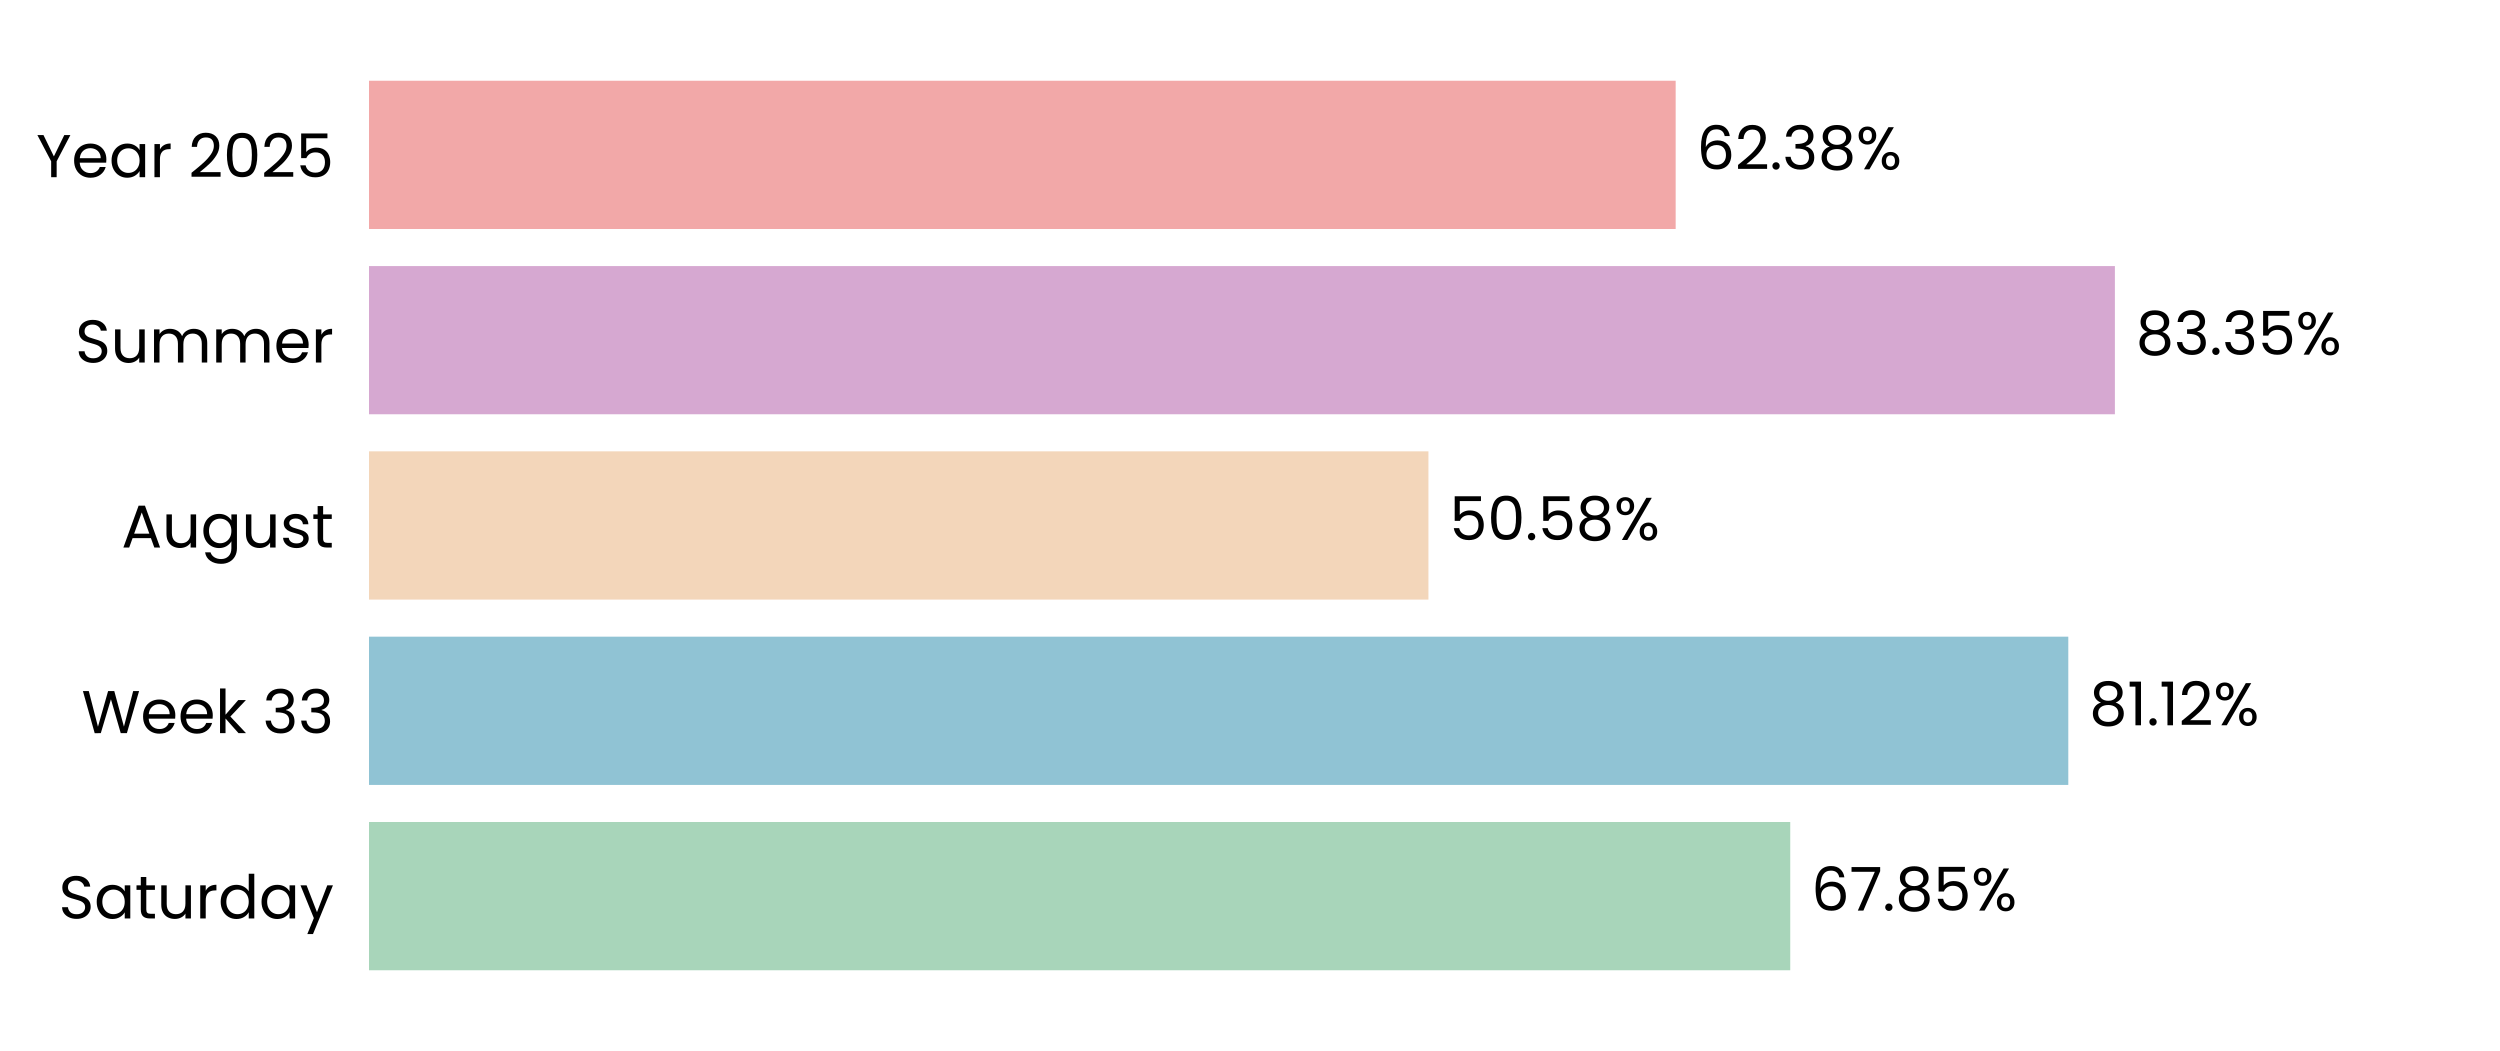
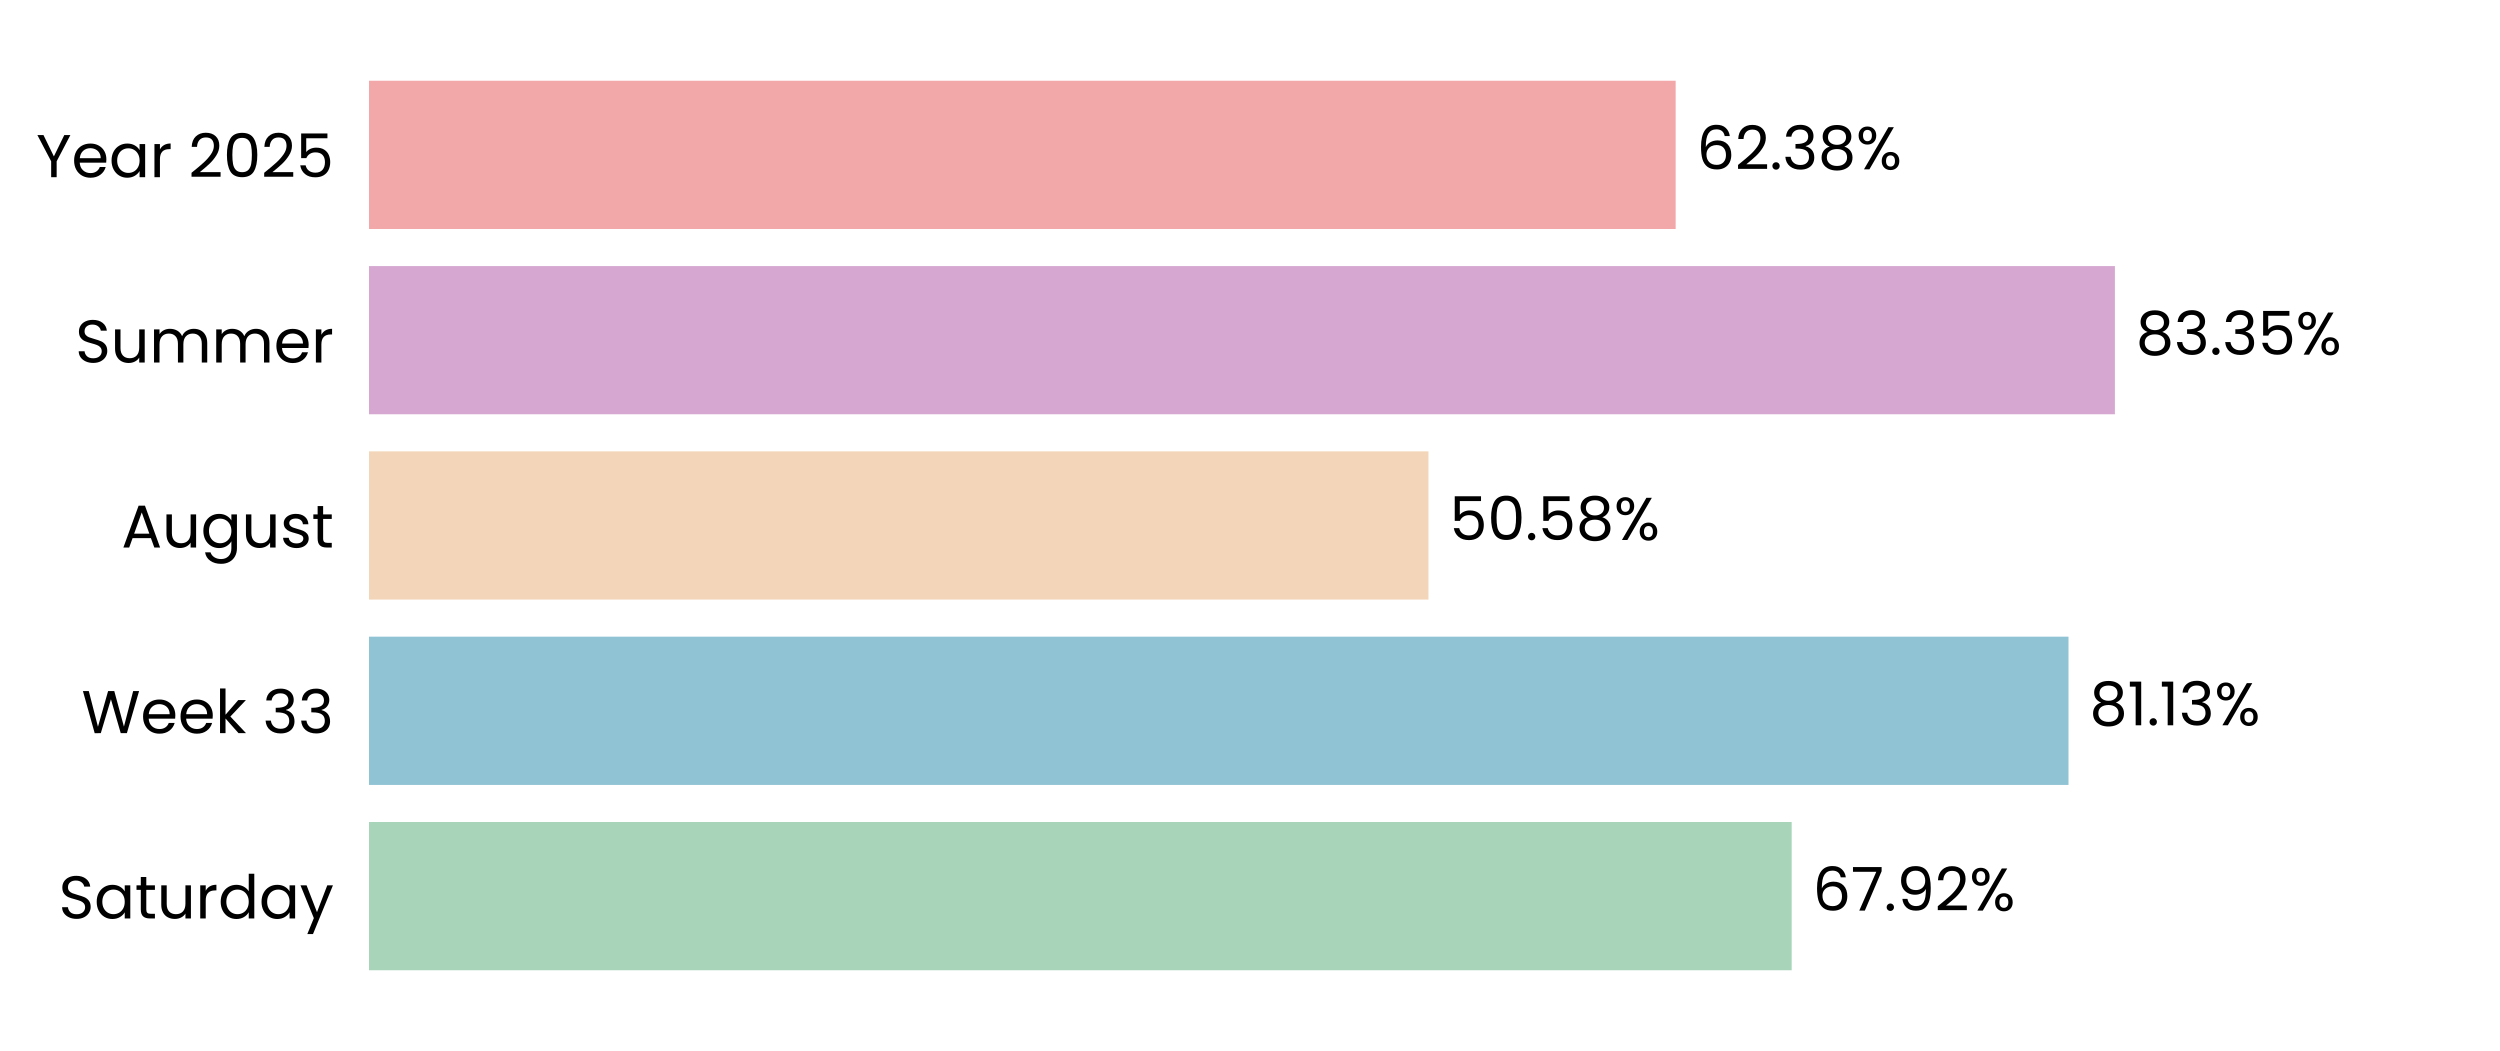
<svg xmlns="http://www.w3.org/2000/svg" xmlns:xlink="http://www.w3.org/1999/xlink" width="496.691pt" height="208.8pt" viewBox="0 0 496.691 208.8" version="1.1">
  <defs>
    <style type="text/css">*{stroke-linejoin: round; stroke-linecap: butt}</style>
  </defs>
  <g id="figure_1">
    <g id="patch_1">
      <path d="M 0 208.8  L 496.691 208.8  L 496.691 0  L 0 0  L 0 208.8  z " style="fill: none" />
    </g>
    <g id="axes_1">
      <g id="patch_2">
        <path d="M 73.311 201.6  L 489.491 201.6  L 489.491 7.2  L 73.311 7.2  L 73.311 201.6  z " style="fill: none" />
      </g>
      <g id="patch_3">
-         <path d="M 73.311 192.764  L 355.678 192.764  L 355.678 163.309  L 73.311 163.309  z " clip-path="url(#p7fd13e49d2)" style="fill: #a8d5ba" />
+         <path d="M 73.311 192.764  L 355.967 192.764  L 355.967 163.309  L 73.311 163.309  z " clip-path="url(#p8862323a0c)" style="fill: #a8d5ba" />
      </g>
      <g id="patch_4">
-         <path d="M 73.311 155.945  L 410.921 155.945  L 410.921 126.491  L 73.311 126.491  z " clip-path="url(#p7fd13e49d2)" style="fill: #90c3d4" />
+         <path d="M 73.311 155.945  L 410.962 155.945  L 410.962 126.491  L 73.311 126.491  z " clip-path="url(#p8862323a0c)" style="fill: #90c3d4" />
      </g>
      <g id="patch_5">
-         <path d="M 73.311 119.127  L 283.797 119.127  L 283.797 89.673  L 73.311 89.673  z " clip-path="url(#p7fd13e49d2)" style="fill: #f3d6ba" />
+         <path d="M 73.311 119.127  L 283.807 119.127  L 283.807 89.673  L 73.311 89.673  z " clip-path="url(#p8862323a0c)" style="fill: #f3d6ba" />
      </g>
      <g id="patch_6">
-         <path d="M 73.311 82.309  L 420.181 82.309  L 420.181 52.855  L 73.311 52.855  z " clip-path="url(#p7fd13e49d2)" style="fill: #d6a8d1" />
+         <path d="M 73.311 82.309  L 420.184 82.309  L 420.184 52.855  L 73.311 52.855  z " clip-path="url(#p8862323a0c)" style="fill: #d6a8d1" />
      </g>
      <g id="patch_7">
-         <path d="M 73.311 45.491  L 332.915 45.491  L 332.915 16.036  L 73.311 16.036  z " clip-path="url(#p7fd13e49d2)" style="fill: #f2a8a8" />
+         <path d="M 73.311 45.491  L 332.915 45.491  L 332.915 16.036  L 73.311 16.036  z " clip-path="url(#p8862323a0c)" style="fill: #f2a8a8" />
      </g>
      <g id="matplotlib.axis_1">
        <g id="ytick_1">
          <g id="text_1">
            <g transform="translate(11.65312 182.4764) scale(0.12 -0.12)">
              <defs>
                <path id="Poppins-Regular-53" d="M 1907 -45  Q 1466 -45 1117 112  Q 768 269 569 547  Q 371 826 365 1190  L 986 1190  Q 1018 877 1245 662  Q 1472 448 1907 448  Q 2323 448 2563 656  Q 2803 864 2803 1190  Q 2803 1446 2662 1606  Q 2522 1766 2310 1849  Q 2099 1933 1741 2029  Q 1299 2144 1033 2259  Q 768 2374 579 2620  Q 390 2867 390 3283  Q 390 3648 576 3929  Q 762 4211 1098 4364  Q 1434 4518 1869 4518  Q 2496 4518 2896 4204  Q 3296 3891 3347 3373  L 2707 3373  Q 2675 3629 2438 3824  Q 2202 4019 1811 4019  Q 1446 4019 1216 3830  Q 986 3642 986 3302  Q 986 3059 1123 2905  Q 1261 2752 1462 2672  Q 1664 2592 2029 2490  Q 2470 2368 2739 2249  Q 3008 2131 3200 1884  Q 3392 1638 3392 1216  Q 3392 890 3219 602  Q 3046 314 2707 134  Q 2368 -45 1907 -45  z " transform="scale(0.015625)" />
                <path id="Poppins-Regular-61" d="M 275 1766  Q 275 2304 492 2710  Q 710 3117 1091 3341  Q 1472 3565 1939 3565  Q 2400 3565 2739 3366  Q 3078 3168 3245 2867  L 3245 3507  L 3834 3507  L 3834 0  L 3245 0  L 3245 653  Q 3072 346 2729 144  Q 2387 -58 1933 -58  Q 1466 -58 1088 172  Q 710 403 492 819  Q 275 1235 275 1766  z M 3245 1760  Q 3245 2157 3085 2451  Q 2925 2746 2653 2902  Q 2381 3059 2054 3059  Q 1728 3059 1459 2905  Q 1190 2752 1030 2457  Q 870 2163 870 1766  Q 870 1363 1030 1065  Q 1190 768 1459 611  Q 1728 454 2054 454  Q 2381 454 2653 611  Q 2925 768 3085 1065  Q 3245 1363 3245 1760  z " transform="scale(0.015625)" />
                <path id="Poppins-Regular-74" d="M 1203 3027  L 1203 960  Q 1203 704 1312 598  Q 1421 493 1690 493  L 2118 493  L 2118 0  L 1594 0  Q 1107 0 864 224  Q 621 448 621 960  L 621 3027  L 166 3027  L 166 3507  L 621 3507  L 621 4390  L 1203 4390  L 1203 3507  L 2118 3507  L 2118 3027  L 1203 3027  z " transform="scale(0.015625)" />
                <path id="Poppins-Regular-75" d="M 3603 3507  L 3603 0  L 3021 0  L 3021 518  Q 2854 250 2556 99  Q 2259 -51 1901 -51  Q 1491 -51 1164 118  Q 838 288 649 627  Q 461 966 461 1453  L 461 3507  L 1037 3507  L 1037 1530  Q 1037 1011 1299 732  Q 1562 454 2016 454  Q 2483 454 2752 742  Q 3021 1030 3021 1581  L 3021 3507  L 3603 3507  z " transform="scale(0.015625)" />
                <path id="Poppins-Regular-72" d="M 1075 2938  Q 1229 3238 1513 3404  Q 1798 3571 2208 3571  L 2208 2970  L 2054 2970  Q 1075 2970 1075 1907  L 1075 0  L 493 0  L 493 3507  L 1075 3507  L 1075 2938  z " transform="scale(0.015625)" />
                <path id="Poppins-Regular-64" d="M 275 1766  Q 275 2304 492 2710  Q 710 3117 1091 3341  Q 1472 3565 1946 3565  Q 2355 3565 2707 3376  Q 3059 3187 3245 2880  L 3245 4736  L 3834 4736  L 3834 0  L 3245 0  L 3245 659  Q 3072 346 2733 144  Q 2394 -58 1939 -58  Q 1472 -58 1091 172  Q 710 403 492 819  Q 275 1235 275 1766  z M 3245 1760  Q 3245 2157 3085 2451  Q 2925 2746 2653 2902  Q 2381 3059 2054 3059  Q 1728 3059 1459 2905  Q 1190 2752 1030 2457  Q 870 2163 870 1766  Q 870 1363 1030 1065  Q 1190 768 1459 611  Q 1728 454 2054 454  Q 2381 454 2653 611  Q 2925 768 3085 1065  Q 3245 1363 3245 1760  z " transform="scale(0.015625)" />
                <path id="Poppins-Regular-79" d="M 3514 3507  L 1402 -1651  L 800 -1651  L 1491 38  L 77 3507  L 723 3507  L 1824 666  L 2912 3507  L 3514 3507  z " transform="scale(0.015625)" />
              </defs>
              <use xlink:href="#Poppins-Regular-53" />
              <use xlink:href="#Poppins-Regular-61" transform="translate(58.7 0)" />
              <use xlink:href="#Poppins-Regular-74" transform="translate(126.3 0)" />
              <use xlink:href="#Poppins-Regular-75" transform="translate(162.7 0)" />
              <use xlink:href="#Poppins-Regular-72" transform="translate(226.7 0)" />
              <use xlink:href="#Poppins-Regular-64" transform="translate(264 0)" />
              <use xlink:href="#Poppins-Regular-61" transform="translate(331.5999 0)" />
              <use xlink:href="#Poppins-Regular-79" transform="translate(399.1999 0)" />
            </g>
          </g>
        </g>
        <g id="ytick_2">
          <g id="text_2">
            <g transform="translate(16.19813 145.6582) scale(0.12 -0.12)">
              <defs>
                <path id="Poppins-Regular-57" d="M 6099 4461  L 4806 0  L 4154 0  L 3117 3590  L 2042 0  L 1395 -6  L 147 4461  L 768 4461  L 1741 678  L 2816 4461  L 3469 4461  L 4493 691  L 5472 4461  L 6099 4461  z " transform="scale(0.015625)" />
                <path id="Poppins-Regular-65" d="M 3693 1888  Q 3693 1722 3674 1536  L 870 1536  Q 902 1018 1225 726  Q 1549 435 2010 435  Q 2387 435 2640 611  Q 2893 787 2995 1082  L 3622 1082  Q 3482 576 3059 259  Q 2637 -58 2010 -58  Q 1510 -58 1116 166  Q 723 390 499 803  Q 275 1216 275 1760  Q 275 2304 492 2713  Q 710 3123 1104 3344  Q 1498 3565 2010 3565  Q 2509 3565 2893 3347  Q 3277 3130 3485 2749  Q 3693 2368 3693 1888  z M 3091 2010  Q 3091 2342 2944 2582  Q 2797 2822 2544 2947  Q 2291 3072 1984 3072  Q 1542 3072 1232 2790  Q 922 2509 877 2010  L 3091 2010  z " transform="scale(0.015625)" />
                <path id="Poppins-Regular-6b" d="M 2451 0  L 1075 1549  L 1075 0  L 493 0  L 493 4736  L 1075 4736  L 1075 1952  L 2426 3507  L 3238 3507  L 1587 1760  L 3245 0  L 2451 0  z " transform="scale(0.015625)" />
                <path id="Poppins-Regular-20" transform="scale(0.015625)" />
                <path id="Poppins-Regular-33" d="M 384 3462  Q 429 4051 838 4384  Q 1248 4717 1901 4717  Q 2336 4717 2653 4560  Q 2970 4403 3133 4134  Q 3296 3866 3296 3526  Q 3296 3130 3069 2842  Q 2842 2554 2477 2470  L 2477 2438  Q 2893 2336 3136 2035  Q 3379 1734 3379 1248  Q 3379 883 3212 592  Q 3046 301 2713 134  Q 2381 -32 1914 -32  Q 1235 -32 800 323  Q 365 678 314 1331  L 877 1331  Q 922 947 1190 704  Q 1459 461 1907 461  Q 2355 461 2588 694  Q 2822 928 2822 1299  Q 2822 1779 2502 1990  Q 2182 2202 1536 2202  L 1389 2202  L 1389 2688  L 1542 2688  Q 2131 2694 2432 2883  Q 2733 3072 2733 3469  Q 2733 3808 2512 4013  Q 2291 4218 1882 4218  Q 1485 4218 1241 4013  Q 998 3808 954 3462  L 384 3462  z " transform="scale(0.015625)" />
              </defs>
              <use xlink:href="#Poppins-Regular-57" />
              <use xlink:href="#Poppins-Regular-65" transform="translate(97.59999 0)" />
              <use xlink:href="#Poppins-Regular-65" transform="translate(159.6 0)" />
              <use xlink:href="#Poppins-Regular-6b" transform="translate(221.6 0)" />
              <use xlink:href="#Poppins-Regular-20" transform="translate(273.0999 0)" />
              <use xlink:href="#Poppins-Regular-33" transform="translate(299.7999 0)" />
              <use xlink:href="#Poppins-Regular-33" transform="translate(358.6999 0)" />
            </g>
          </g>
        </g>
        <g id="ytick_3">
          <g id="text_3">
            <g transform="translate(24.11812 108.78) scale(0.12 -0.12)">
              <defs>
                <path id="Poppins-Regular-41" d="M 3130 992  L 1184 992  L 826 0  L 211 0  L 1824 4435  L 2496 4435  L 4102 0  L 3488 0  L 3130 992  z M 2963 1466  L 2157 3718  L 1350 1466  L 2963 1466  z " transform="scale(0.015625)" />
                <path id="Poppins-Regular-67" d="M 1939 3565  Q 2394 3565 2736 3366  Q 3078 3168 3245 2867  L 3245 3507  L 3834 3507  L 3834 -77  Q 3834 -557 3629 -931  Q 3424 -1306 3043 -1517  Q 2662 -1728 2157 -1728  Q 1466 -1728 1005 -1401  Q 544 -1075 461 -512  L 1037 -512  Q 1133 -832 1433 -1027  Q 1734 -1222 2157 -1222  Q 2637 -1222 2941 -921  Q 3245 -621 3245 -77  L 3245 659  Q 3072 352 2733 147  Q 2394 -58 1939 -58  Q 1472 -58 1091 172  Q 710 403 492 819  Q 275 1235 275 1766  Q 275 2304 492 2710  Q 710 3117 1091 3341  Q 1472 3565 1939 3565  z M 3245 1760  Q 3245 2157 3085 2451  Q 2925 2746 2653 2902  Q 2381 3059 2054 3059  Q 1728 3059 1459 2905  Q 1190 2752 1030 2457  Q 870 2163 870 1766  Q 870 1363 1030 1065  Q 1190 768 1459 611  Q 1728 454 2054 454  Q 2381 454 2653 611  Q 2925 768 3085 1065  Q 3245 1363 3245 1760  z " transform="scale(0.015625)" />
                <path id="Poppins-Regular-73" d="M 1734 -58  Q 1331 -58 1011 80  Q 691 218 505 464  Q 320 710 301 1030  L 902 1030  Q 928 768 1149 601  Q 1370 435 1728 435  Q 2061 435 2253 582  Q 2445 730 2445 954  Q 2445 1184 2240 1296  Q 2035 1408 1606 1517  Q 1216 1619 969 1724  Q 723 1830 547 2038  Q 371 2246 371 2586  Q 371 2854 531 3078  Q 691 3302 985 3433  Q 1280 3565 1658 3565  Q 2240 3565 2598 3270  Q 2957 2976 2982 2464  L 2400 2464  Q 2381 2739 2179 2905  Q 1978 3072 1638 3072  Q 1325 3072 1139 2937  Q 954 2803 954 2586  Q 954 2413 1066 2301  Q 1178 2189 1347 2121  Q 1517 2054 1818 1971  Q 2195 1869 2432 1769  Q 2669 1670 2838 1472  Q 3008 1274 3014 954  Q 3014 666 2854 435  Q 2694 205 2403 73  Q 2112 -58 1734 -58  z " transform="scale(0.015625)" />
              </defs>
              <use xlink:href="#Poppins-Regular-41" />
              <use xlink:href="#Poppins-Regular-75" transform="translate(67.39999 0)" />
              <use xlink:href="#Poppins-Regular-67" transform="translate(131.4 0)" />
              <use xlink:href="#Poppins-Regular-75" transform="translate(199 0)" />
              <use xlink:href="#Poppins-Regular-73" transform="translate(263 0)" />
              <use xlink:href="#Poppins-Regular-74" transform="translate(315.2 0)" />
            </g>
          </g>
        </g>
        <g id="ytick_4">
          <g id="text_4">
            <g transform="translate(14.95125 72.02182) scale(0.12 -0.12)">
              <defs>
                <path id="Poppins-Regular-6d" d="M 4710 3571  Q 5120 3571 5440 3401  Q 5760 3232 5945 2893  Q 6131 2554 6131 2067  L 6131 0  L 5555 0  L 5555 1984  Q 5555 2509 5296 2787  Q 5037 3066 4595 3066  Q 4141 3066 3872 2774  Q 3603 2483 3603 1933  L 3603 0  L 3027 0  L 3027 1984  Q 3027 2509 2768 2787  Q 2509 3066 2067 3066  Q 1613 3066 1344 2774  Q 1075 2483 1075 1933  L 1075 0  L 493 0  L 493 3507  L 1075 3507  L 1075 3002  Q 1248 3277 1539 3424  Q 1830 3571 2182 3571  Q 2624 3571 2963 3372  Q 3302 3174 3469 2790  Q 3616 3162 3955 3366  Q 4294 3571 4710 3571  z " transform="scale(0.015625)" />
              </defs>
              <use xlink:href="#Poppins-Regular-53" />
              <use xlink:href="#Poppins-Regular-75" transform="translate(58.7 0)" />
              <use xlink:href="#Poppins-Regular-6d" transform="translate(122.7 0)" />
              <use xlink:href="#Poppins-Regular-6d" transform="translate(225.7 0)" />
              <use xlink:href="#Poppins-Regular-65" transform="translate(328.7 0)" />
              <use xlink:href="#Poppins-Regular-72" transform="translate(390.6999 0)" />
            </g>
          </g>
        </g>
        <g id="ytick_5">
          <g id="text_5">
            <g transform="translate(7.2 35.20364) scale(0.12 -0.12)">
              <defs>
                <path id="Poppins-Regular-59" d="M 3616 4461  L 2163 1683  L 2163 0  L 1581 0  L 1581 1683  L 122 4461  L 768 4461  L 1869 2202  L 2970 4461  L 3616 4461  z " transform="scale(0.015625)" />
                <path id="Poppins-Regular-32" d="M 326 467  Q 1139 1120 1600 1539  Q 2061 1958 2377 2416  Q 2694 2874 2694 3315  Q 2694 3731 2492 3971  Q 2291 4211 1843 4211  Q 1408 4211 1168 3939  Q 928 3667 909 3213  L 346 3213  Q 371 3930 780 4320  Q 1190 4710 1837 4710  Q 2496 4710 2883 4345  Q 3270 3981 3270 3341  Q 3270 2810 2953 2307  Q 2637 1805 2233 1424  Q 1830 1043 1203 538  L 3405 538  L 3405 51  L 326 51  L 326 467  z " transform="scale(0.015625)" />
                <path id="Poppins-Regular-30" d="M 397 2362  Q 397 3462 755 4080  Q 1114 4698 2010 4698  Q 2899 4698 3257 4080  Q 3616 3462 3616 2362  Q 3616 1242 3257 621  Q 2899 0 2010 0  Q 1114 0 755 621  Q 397 1242 397 2362  z M 3040 2362  Q 3040 2918 2966 3305  Q 2893 3693 2665 3929  Q 2438 4166 2010 4166  Q 1574 4166 1347 3929  Q 1120 3693 1046 3305  Q 973 2918 973 2362  Q 973 1786 1046 1395  Q 1120 1005 1347 768  Q 1574 531 2010 531  Q 2438 531 2665 768  Q 2893 1005 2966 1395  Q 3040 1786 3040 2362  z " transform="scale(0.015625)" />
                <path id="Poppins-Regular-35" d="M 3347 4122  L 1101 4122  L 1101 2662  Q 1248 2867 1536 2998  Q 1824 3130 2157 3130  Q 2688 3130 3021 2909  Q 3354 2688 3498 2339  Q 3642 1990 3642 1600  Q 3642 1139 3469 774  Q 3296 410 2941 198  Q 2586 -13 2061 -13  Q 1389 -13 973 332  Q 557 678 467 1254  L 1037 1254  Q 1120 890 1389 685  Q 1658 480 2067 480  Q 2573 480 2829 784  Q 3085 1088 3085 1587  Q 3085 2086 2829 2358  Q 2573 2630 2074 2630  Q 1734 2630 1481 2467  Q 1229 2304 1114 2022  L 563 2022  L 563 4634  L 3347 4634  L 3347 4122  z " transform="scale(0.015625)" />
              </defs>
              <use xlink:href="#Poppins-Regular-59" />
              <use xlink:href="#Poppins-Regular-65" transform="translate(58.39999 0)" />
              <use xlink:href="#Poppins-Regular-61" transform="translate(120.4 0)" />
              <use xlink:href="#Poppins-Regular-72" transform="translate(188 0)" />
              <use xlink:href="#Poppins-Regular-20" transform="translate(225.3 0)" />
              <use xlink:href="#Poppins-Regular-32" transform="translate(252 0)" />
              <use xlink:href="#Poppins-Regular-30" transform="translate(309.4999 0)" />
              <use xlink:href="#Poppins-Regular-32" transform="translate(372.2999 0)" />
              <use xlink:href="#Poppins-Regular-35" transform="translate(429.7999 0)" />
            </g>
          </g>
        </g>
      </g>
      <g id="text_6">
-         <g transform="translate(359.8396 180.9164) scale(0.12 -0.12)">
+         <g transform="translate(360.1286 180.9164) scale(0.12 -0.12)">
          <defs>
            <path id="Poppins-Regular-36" d="M 2976 3526  Q 2835 4237 2099 4237  Q 1530 4237 1248 3798  Q 966 3360 973 2355  Q 1120 2688 1462 2877  Q 1805 3066 2227 3066  Q 2886 3066 3280 2656  Q 3674 2246 3674 1523  Q 3674 1088 3504 742  Q 3334 397 2992 192  Q 2650 -13 2163 -13  Q 1504 -13 1133 281  Q 762 576 614 1094  Q 467 1613 467 2374  Q 467 4723 2106 4723  Q 2733 4723 3091 4384  Q 3450 4045 3514 3526  L 2976 3526  z M 2106 2573  Q 1830 2573 1587 2461  Q 1344 2349 1193 2121  Q 1043 1894 1043 1568  Q 1043 1082 1324 778  Q 1606 474 2131 474  Q 2579 474 2844 752  Q 3110 1030 3110 1504  Q 3110 2003 2854 2288  Q 2598 2573 2106 2573  z " transform="scale(0.015625)" />
            <path id="Poppins-Regular-37" d="M 3245 4173  L 1466 0  L 877 0  L 2682 4115  L 211 4115  L 211 4614  L 3245 4614  L 3245 4173  z " transform="scale(0.015625)" />
            <path id="Poppins-Regular-2e" d="M 678 -38  Q 512 -38 397 77  Q 282 192 282 358  Q 282 525 397 640  Q 512 755 678 755  Q 838 755 950 640  Q 1062 525 1062 358  Q 1062 192 950 77  Q 838 -38 678 -38  z " transform="scale(0.015625)" />
-             <path id="Poppins-Regular-38" d="M 1242 2406  Q 883 2547 691 2816  Q 499 3085 499 3469  Q 499 3814 672 4092  Q 845 4371 1187 4534  Q 1530 4698 2016 4698  Q 2502 4698 2844 4534  Q 3187 4371 3363 4092  Q 3539 3814 3539 3469  Q 3539 3098 3340 2819  Q 3142 2541 2797 2406  Q 3194 2285 3427 1981  Q 3661 1677 3661 1248  Q 3661 832 3456 521  Q 3251 211 2876 41  Q 2502 -128 2016 -128  Q 1530 -128 1162 41  Q 794 211 589 521  Q 384 832 384 1248  Q 384 1677 614 1984  Q 845 2291 1242 2406  z M 2976 3398  Q 2976 3789 2720 4000  Q 2464 4211 2016 4211  Q 1574 4211 1318 4000  Q 1062 3789 1062 3392  Q 1062 3034 1328 2816  Q 1594 2598 2016 2598  Q 2445 2598 2710 2819  Q 2976 3040 2976 3398  z M 2016 2150  Q 1542 2150 1241 1929  Q 941 1709 941 1267  Q 941 858 1232 608  Q 1523 358 2016 358  Q 2509 358 2797 608  Q 3085 858 3085 1267  Q 3085 1696 2790 1923  Q 2496 2150 2016 2150  z " transform="scale(0.015625)" />
+             <path id="Poppins-Regular-39" d="M 1146 1242  Q 1210 877 1443 678  Q 1677 480 2074 480  Q 2605 480 2857 896  Q 3110 1312 3098 2298  Q 2963 2010 2649 1846  Q 2336 1683 1952 1683  Q 1523 1683 1187 1859  Q 851 2035 659 2374  Q 467 2714 467 3194  Q 467 3878 864 4297  Q 1261 4717 1990 4717  Q 2886 4717 3248 4134  Q 3610 3552 3610 2400  Q 3610 1594 3466 1069  Q 3322 544 2979 269  Q 2637 -6 2042 -6  Q 1389 -6 1024 346  Q 659 698 608 1242  L 1146 1242  z M 2048 2176  Q 2477 2176 2752 2441  Q 3027 2707 3027 3162  Q 3027 3642 2758 3936  Q 2490 4230 2003 4230  Q 1555 4230 1289 3948  Q 1024 3667 1024 3206  Q 1024 2739 1286 2457  Q 1549 2176 2048 2176  z " transform="scale(0.015625)" />
            <path id="Poppins-Regular-25" d="M 269 3584  Q 269 4019 531 4278  Q 794 4538 1203 4538  Q 1613 4538 1875 4278  Q 2138 4019 2138 3584  Q 2138 3142 1875 2883  Q 1613 2624 1203 2624  Q 794 2624 531 2883  Q 269 3142 269 3584  z M 4006 4467  L 1414 0  L 838 0  L 3430 4467  L 4006 4467  z M 1203 4179  Q 986 4179 861 4028  Q 736 3878 736 3584  Q 736 3290 861 3136  Q 986 2982 1203 2982  Q 1421 2982 1549 3139  Q 1677 3296 1677 3584  Q 1677 3878 1549 4028  Q 1421 4179 1203 4179  z M 2720 883  Q 2720 1325 2982 1584  Q 3245 1843 3654 1843  Q 4064 1843 4323 1584  Q 4582 1325 4582 883  Q 4582 448 4323 185  Q 4064 -77 3654 -77  Q 3245 -77 2982 182  Q 2720 442 2720 883  z M 3648 1478  Q 3430 1478 3302 1328  Q 3174 1178 3174 883  Q 3174 595 3302 444  Q 3430 294 3648 294  Q 3866 294 3994 444  Q 4122 595 4122 883  Q 4122 1178 3994 1328  Q 3866 1478 3648 1478  z " transform="scale(0.015625)" />
          </defs>
          <use xlink:href="#Poppins-Regular-36" />
          <use xlink:href="#Poppins-Regular-37" transform="translate(63.49999 0)" />
          <use xlink:href="#Poppins-Regular-2e" transform="translate(118.1 0)" />
-           <use xlink:href="#Poppins-Regular-38" transform="translate(139.1 0)" />
-           <use xlink:href="#Poppins-Regular-35" transform="translate(202.2 0)" />
-           <use xlink:href="#Poppins-Regular-25" transform="translate(264.9999 0)" />
+           <use xlink:href="#Poppins-Regular-39" transform="translate(139.1 0)" />
+           <use xlink:href="#Poppins-Regular-32" transform="translate(202.0999 0)" />
+           <use xlink:href="#Poppins-Regular-25" transform="translate(259.5999 0)" />
        </g>
      </g>
      <g id="text_7">
-         <g transform="translate(415.0826 144.0982) scale(0.12 -0.12)">
+         <g transform="translate(415.1238 144.0982) scale(0.12 -0.12)">
          <defs>
+             <path id="Poppins-Regular-38" d="M 1242 2406  Q 883 2547 691 2816  Q 499 3085 499 3469  Q 499 3814 672 4092  Q 845 4371 1187 4534  Q 1530 4698 2016 4698  Q 2502 4698 2844 4534  Q 3187 4371 3363 4092  Q 3539 3814 3539 3469  Q 3539 3098 3340 2819  Q 3142 2541 2797 2406  Q 3194 2285 3427 1981  Q 3661 1677 3661 1248  Q 3661 832 3456 521  Q 3251 211 2876 41  Q 2502 -128 2016 -128  Q 1530 -128 1162 41  Q 794 211 589 521  Q 384 832 384 1248  Q 384 1677 614 1984  Q 845 2291 1242 2406  z M 2976 3398  Q 2976 3789 2720 4000  Q 2464 4211 2016 4211  Q 1574 4211 1318 4000  Q 1062 3789 1062 3392  Q 1062 3034 1328 2816  Q 1594 2598 2016 2598  Q 2445 2598 2710 2819  Q 2976 3040 2976 3398  z M 2016 2150  Q 1542 2150 1241 1929  Q 941 1709 941 1267  Q 941 858 1232 608  Q 1523 358 2016 358  Q 2509 358 2797 608  Q 3085 858 3085 1267  Q 3085 1696 2790 1923  Q 2496 2150 2016 2150  z " transform="scale(0.015625)" />
            <path id="Poppins-Regular-31" d="M 243 4096  L 243 4627  L 1446 4627  L 1446 0  L 858 0  L 858 4096  L 243 4096  z " transform="scale(0.015625)" />
          </defs>
          <use xlink:href="#Poppins-Regular-38" />
          <use xlink:href="#Poppins-Regular-31" transform="translate(63.09999 0)" />
          <use xlink:href="#Poppins-Regular-2e" transform="translate(95.09998 0)" />
          <use xlink:href="#Poppins-Regular-31" transform="translate(116.1 0)" />
-           <use xlink:href="#Poppins-Regular-32" transform="translate(148.0999 0)" />
-           <use xlink:href="#Poppins-Regular-25" transform="translate(205.5999 0)" />
+           <use xlink:href="#Poppins-Regular-33" transform="translate(148.0999 0)" />
+           <use xlink:href="#Poppins-Regular-25" transform="translate(206.9999 0)" />
        </g>
      </g>
      <g id="text_8">
-         <g transform="translate(287.9591 107.28) scale(0.12 -0.12)">
+         <g transform="translate(287.9684 107.28) scale(0.12 -0.12)">
          <use xlink:href="#Poppins-Regular-35" />
          <use xlink:href="#Poppins-Regular-30" transform="translate(62.79999 0)" />
          <use xlink:href="#Poppins-Regular-2e" transform="translate(125.6 0)" />
          <use xlink:href="#Poppins-Regular-35" transform="translate(146.6 0)" />
          <use xlink:href="#Poppins-Regular-38" transform="translate(209.3999 0)" />
          <use xlink:href="#Poppins-Regular-25" transform="translate(272.4999 0)" />
        </g>
      </g>
      <g id="text_9">
-         <g transform="translate(424.3431 70.46182) scale(0.12 -0.12)">
+         <g transform="translate(424.3463 70.46182) scale(0.12 -0.12)">
          <use xlink:href="#Poppins-Regular-38" />
          <use xlink:href="#Poppins-Regular-33" transform="translate(63.09999 0)" />
          <use xlink:href="#Poppins-Regular-2e" transform="translate(122 0)" />
          <use xlink:href="#Poppins-Regular-33" transform="translate(143 0)" />
          <use xlink:href="#Poppins-Regular-35" transform="translate(201.9 0)" />
          <use xlink:href="#Poppins-Regular-25" transform="translate(264.7 0)" />
        </g>
      </g>
      <g id="text_10">
-         <g transform="translate(337.0764 33.64364) scale(0.12 -0.12)">
+         <g transform="translate(337.0772 33.64364) scale(0.12 -0.12)">
          <use xlink:href="#Poppins-Regular-36" />
          <use xlink:href="#Poppins-Regular-32" transform="translate(63.49999 0)" />
          <use xlink:href="#Poppins-Regular-2e" transform="translate(121 0)" />
          <use xlink:href="#Poppins-Regular-33" transform="translate(142 0)" />
          <use xlink:href="#Poppins-Regular-38" transform="translate(200.8999 0)" />
          <use xlink:href="#Poppins-Regular-25" transform="translate(263.9999 0)" />
        </g>
      </g>
    </g>
  </g>
  <defs>
-     <clipPath id="p7fd13e49d2">
+     <clipPath id="p8862323a0c">
      <rect x="73.311" y="7.2" width="416.18" height="194.4" />
    </clipPath>
  </defs>
</svg>
